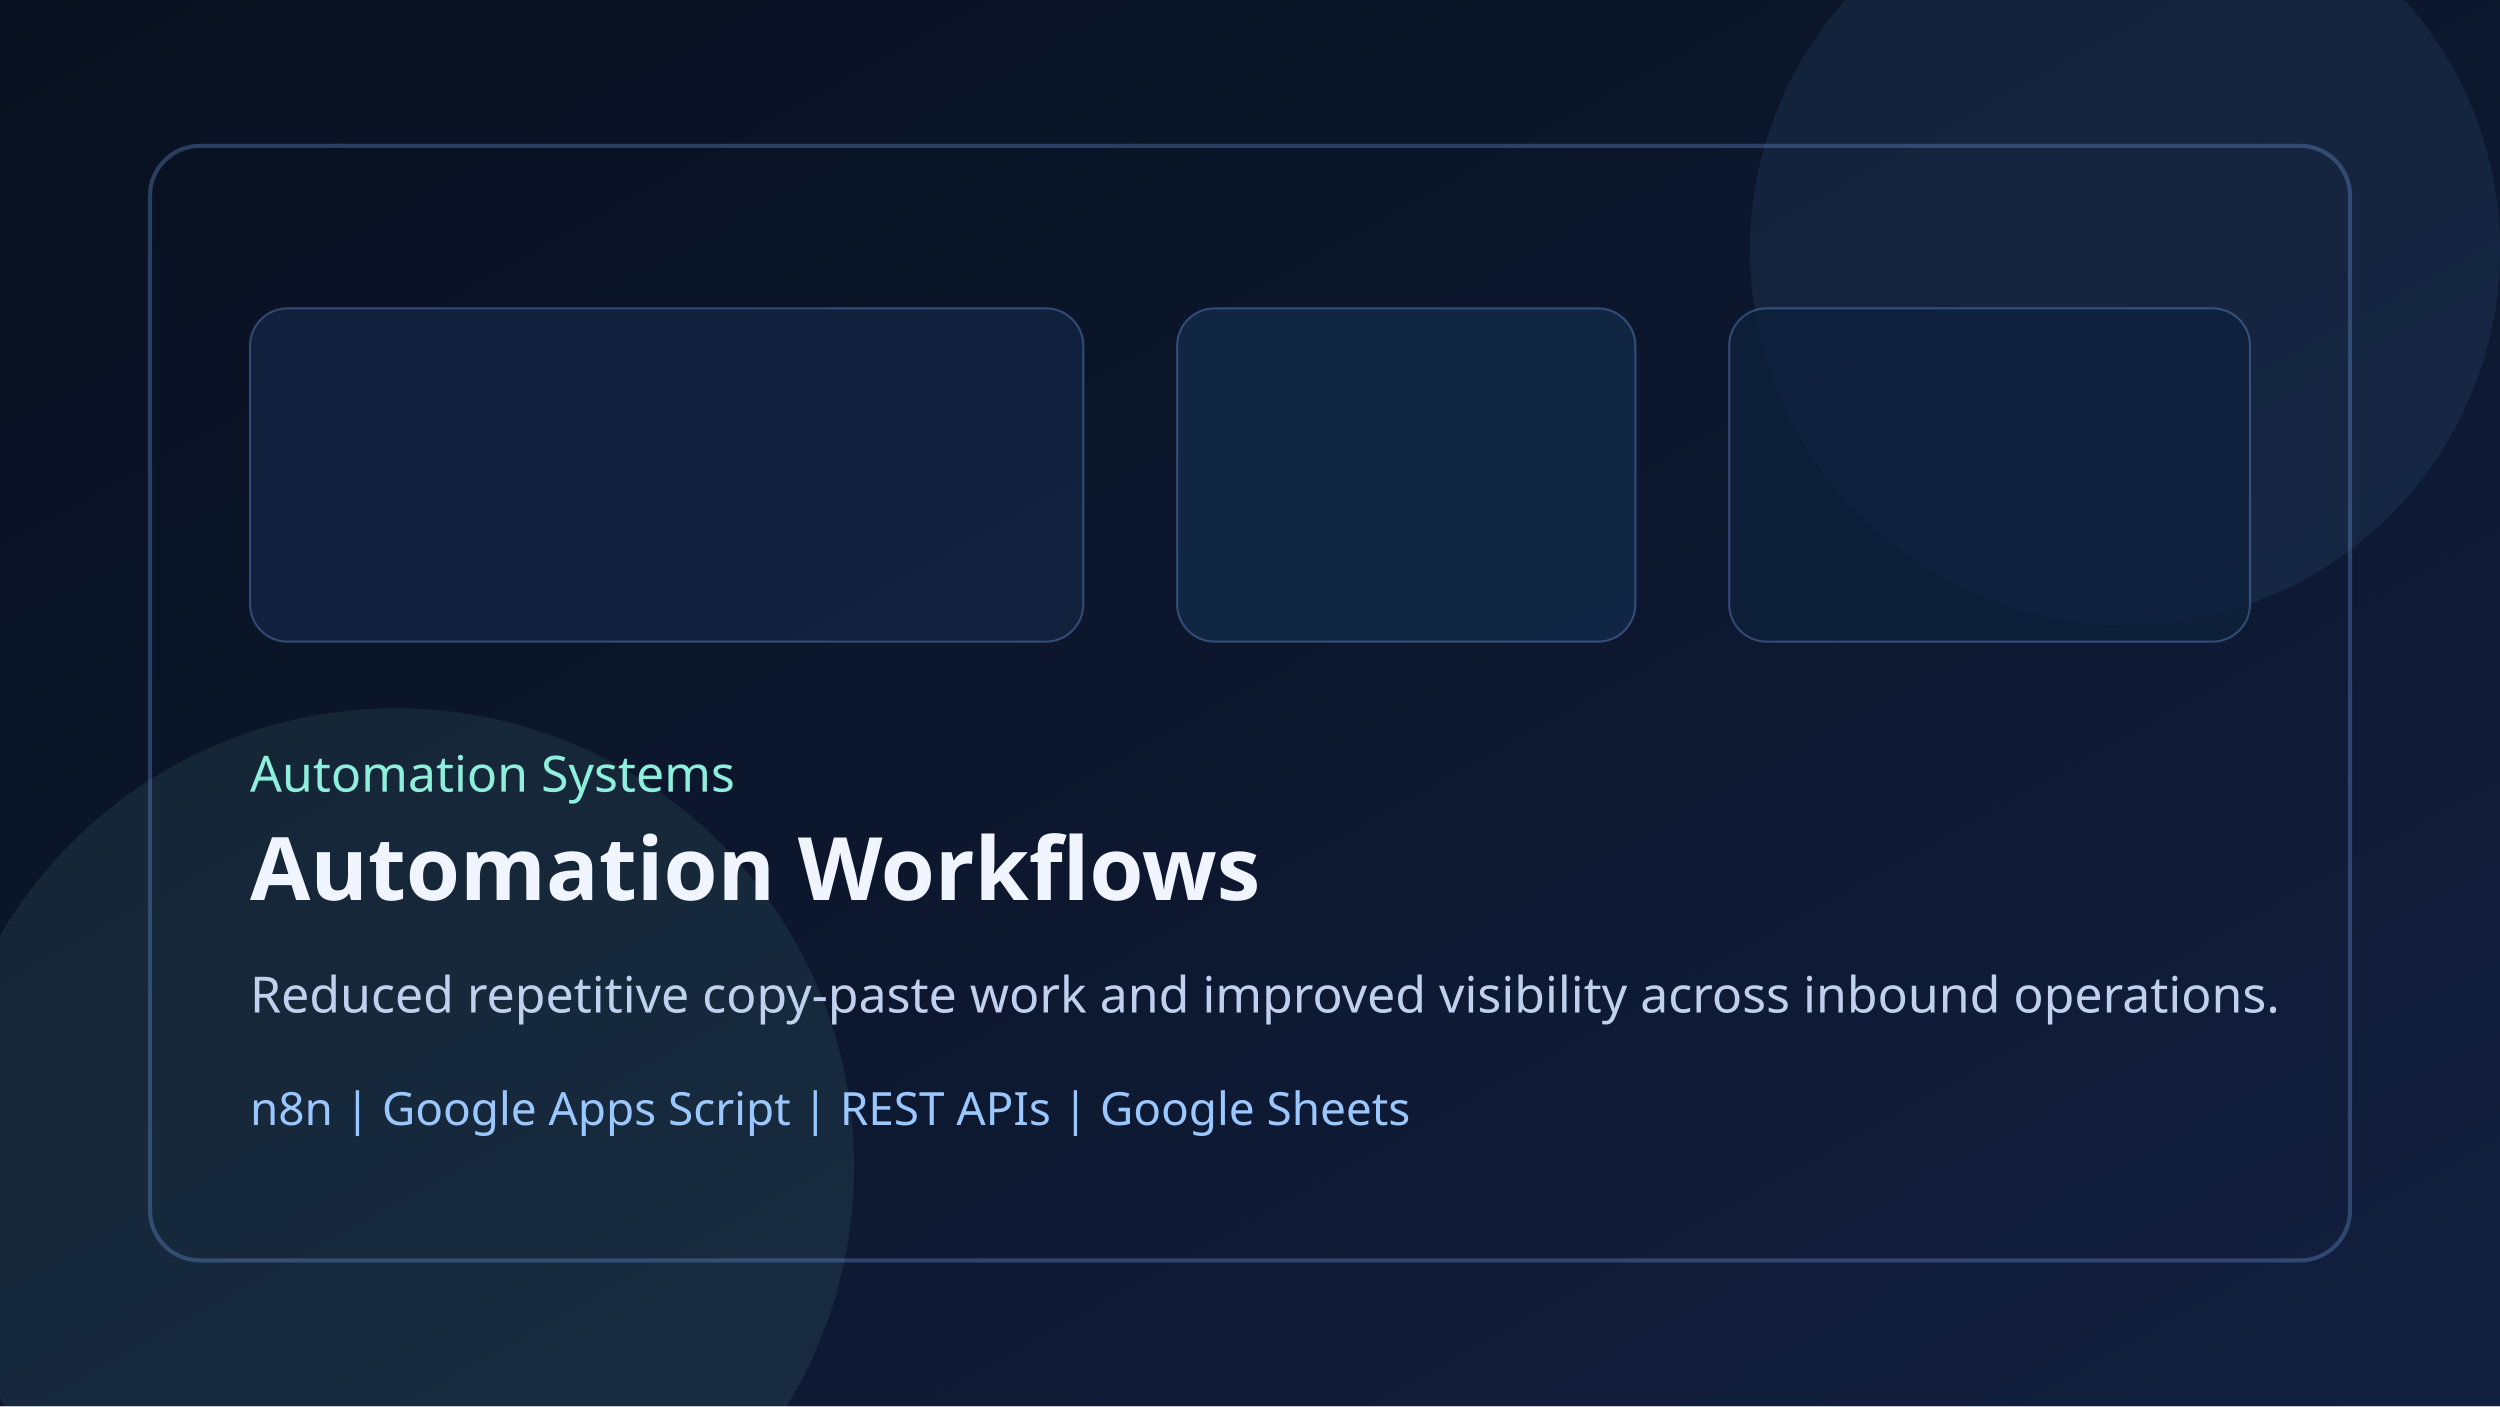
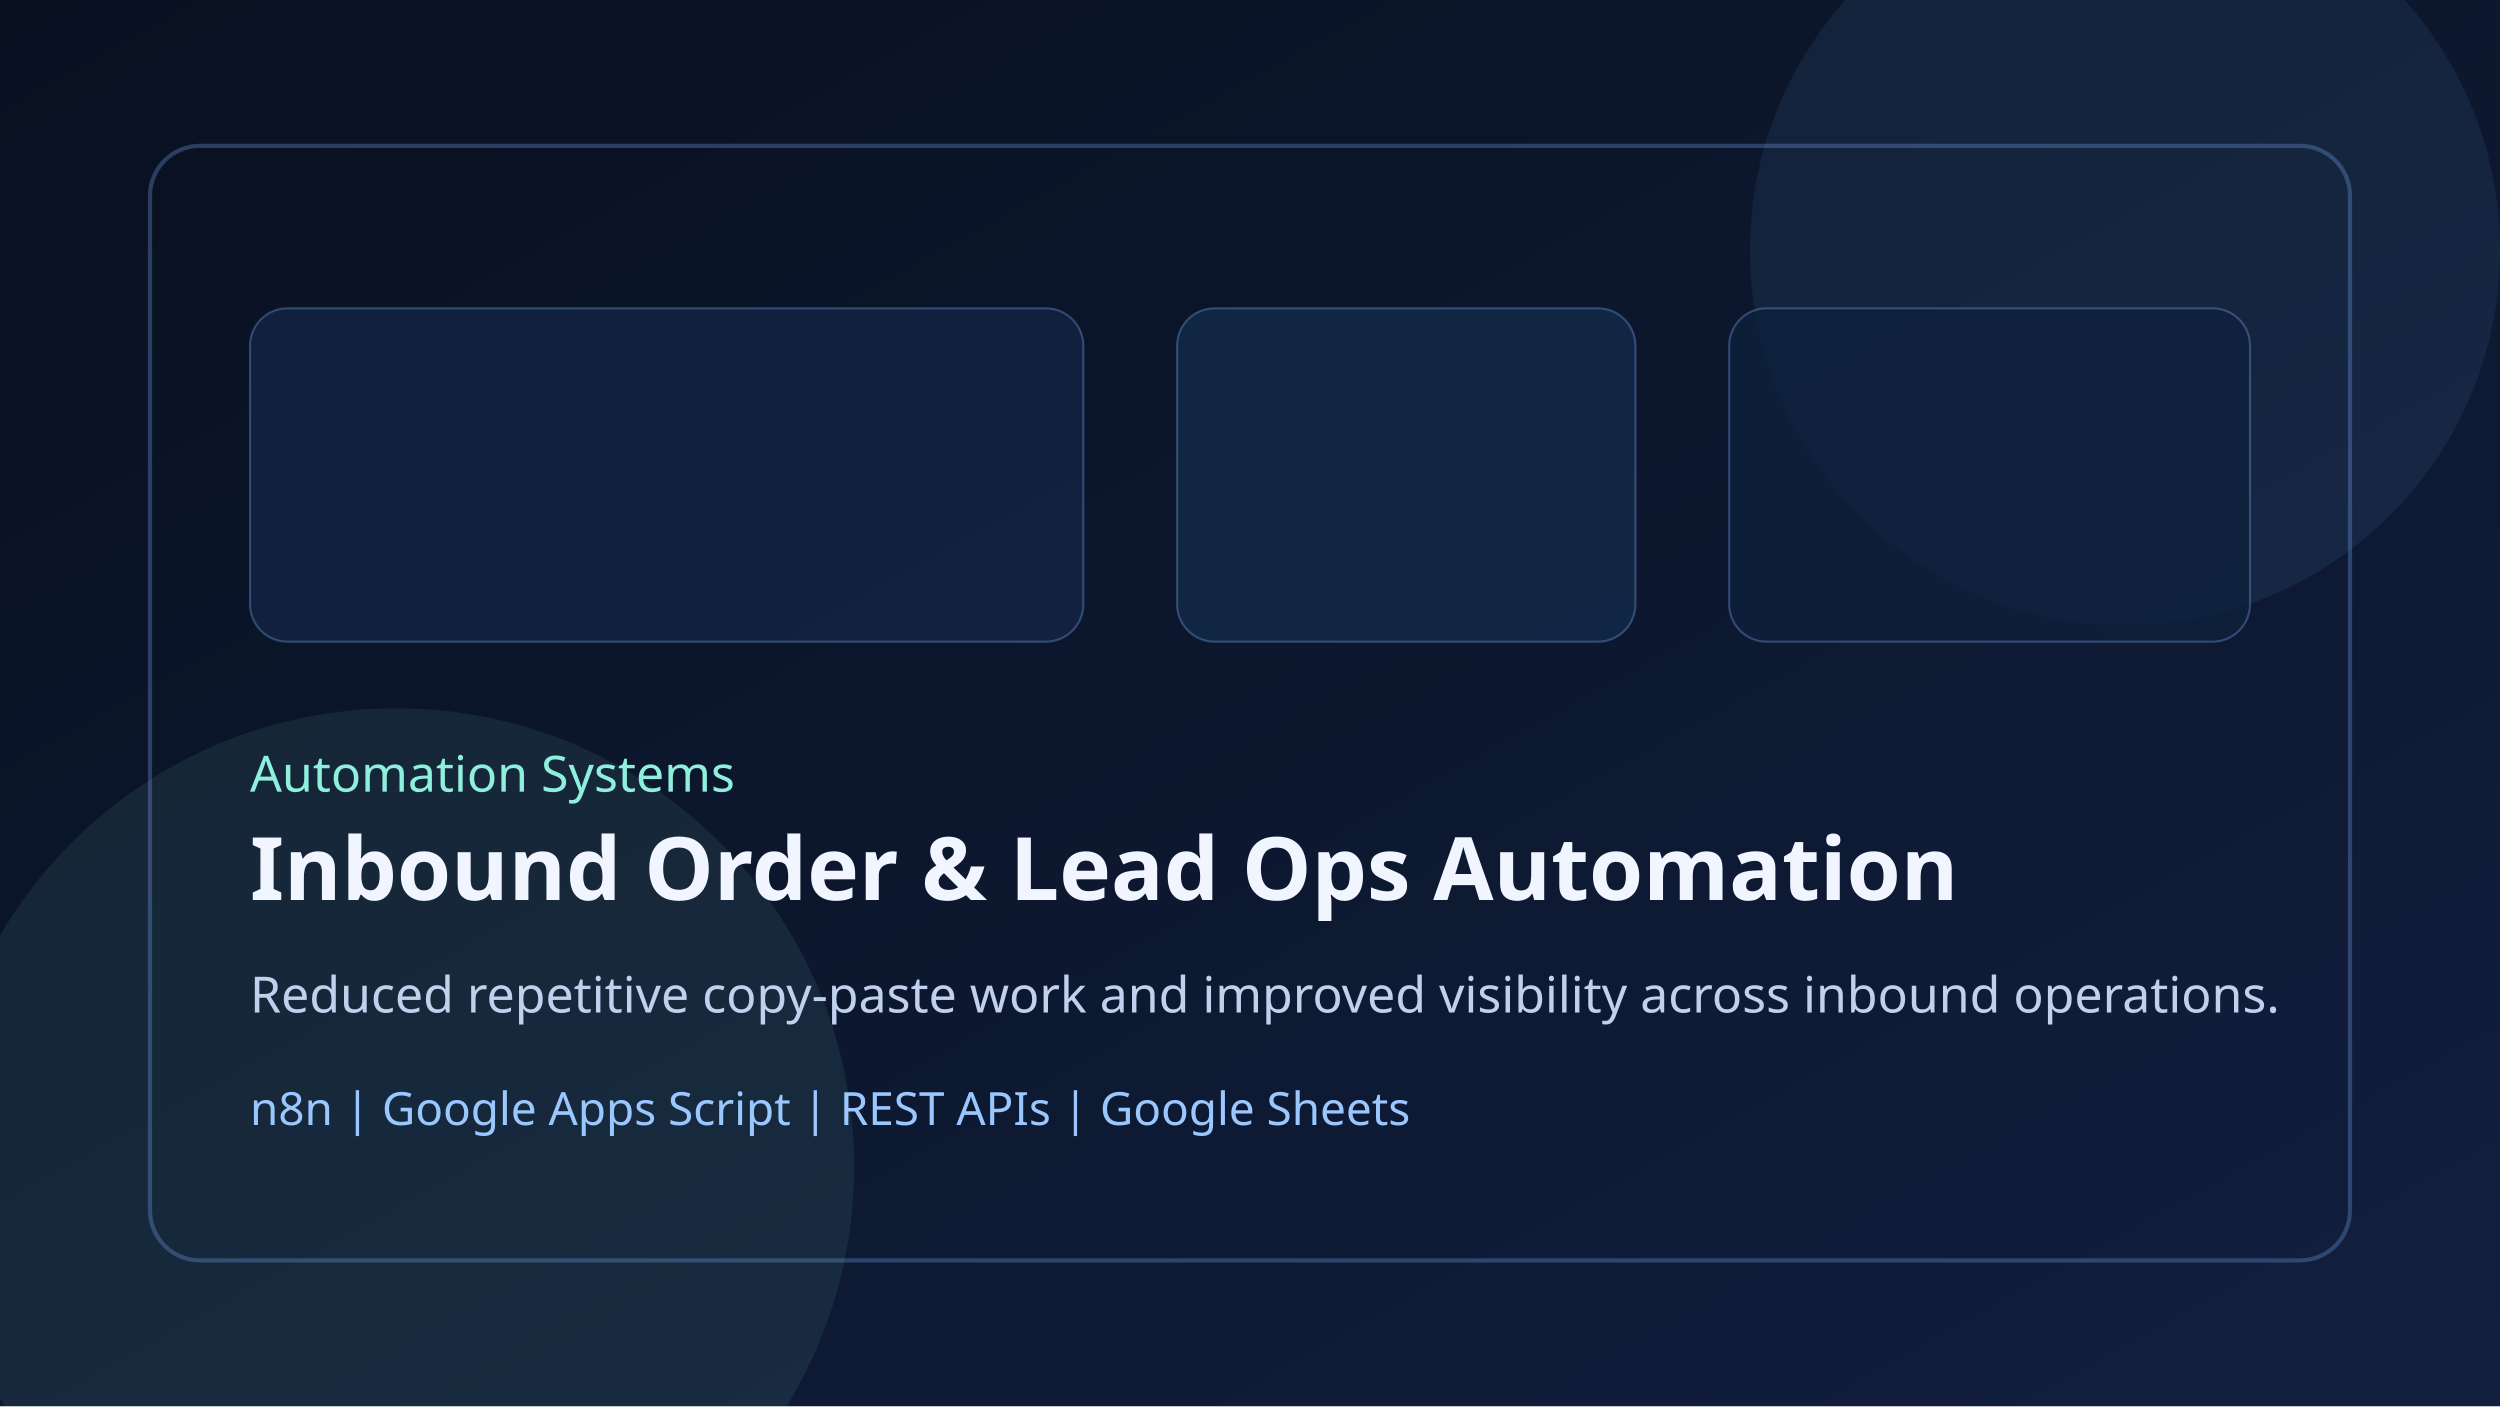
<svg xmlns="http://www.w3.org/2000/svg" width="1200" height="675" viewBox="0 0 1200 675" role="img" aria-labelledby="title desc">
  <defs>
    <linearGradient id="bg" x1="0" y1="0" x2="1" y2="1">
      <stop offset="0%" stop-color="#081120" />
      <stop offset="55%" stop-color="#0d1830" />
      <stop offset="100%" stop-color="#121f3f" />
    </linearGradient>
    <linearGradient id="accent" x1="0" y1="0" x2="1" y2="0">
      <stop offset="0%" stop-color="#79c4ff" />
      <stop offset="100%" stop-color="#8ef0dc" />
    </linearGradient>
  </defs>
  <rect width="1200" height="675" fill="url(#bg)" />
  <circle cx="1020" cy="120" r="180" fill="rgba(120,196,255,0.08)" />
  <circle cx="190" cy="560" r="220" fill="rgba(142,240,220,0.08)" />
  <rect x="72" y="70" width="1056" height="535" rx="24" fill="none" stroke="rgba(130,175,255,0.28)" stroke-width="2" />
  <rect x="120" y="148" width="400" height="160" rx="18" fill="rgba(20,36,67,0.78)" stroke="rgba(130,175,255,0.32)" />
  <rect x="565" y="148" width="220" height="160" rx="18" fill="rgba(18,43,74,0.78)" stroke="rgba(130,175,255,0.32)" />
  <rect x="830" y="148" width="250" height="160" rx="18" fill="rgba(14,33,60,0.78)" stroke="rgba(130,175,255,0.32)" />
  <path d="M520 228h45" stroke="url(#accent)" stroke-width="5" stroke-linecap="round" />
  <path d="M785 228h45" stroke="url(#accent)" stroke-width="5" stroke-linecap="round" />
  <text x="120" y="380" fill="#8ef0dc" font-size="24" font-family="'Segoe UI', Tahoma, sans-serif">Automation Systems</text>
-   <text x="120" y="432" fill="#f0f5ff" font-size="42" font-family="'Segoe UI', Tahoma, sans-serif" font-weight="700">Automation Workflows</text>
+   <text x="120" y="432" fill="#f0f5ff" font-size="42" font-family="'Segoe UI', Tahoma, sans-serif" font-weight="700">Inbound Order &amp; Lead Ops Automation</text>
  <text x="120" y="486" fill="#c0d0ed" font-size="24" font-family="'Segoe UI', Tahoma, sans-serif">Reduced repetitive copy-paste work and improved visibility across inbound operations.</text>
  <text x="120" y="540" fill="#9bc7ff" font-size="22" font-family="'Segoe UI', Tahoma, sans-serif">n8n | Google Apps Script | REST APIs | Google Sheets</text>
</svg>
